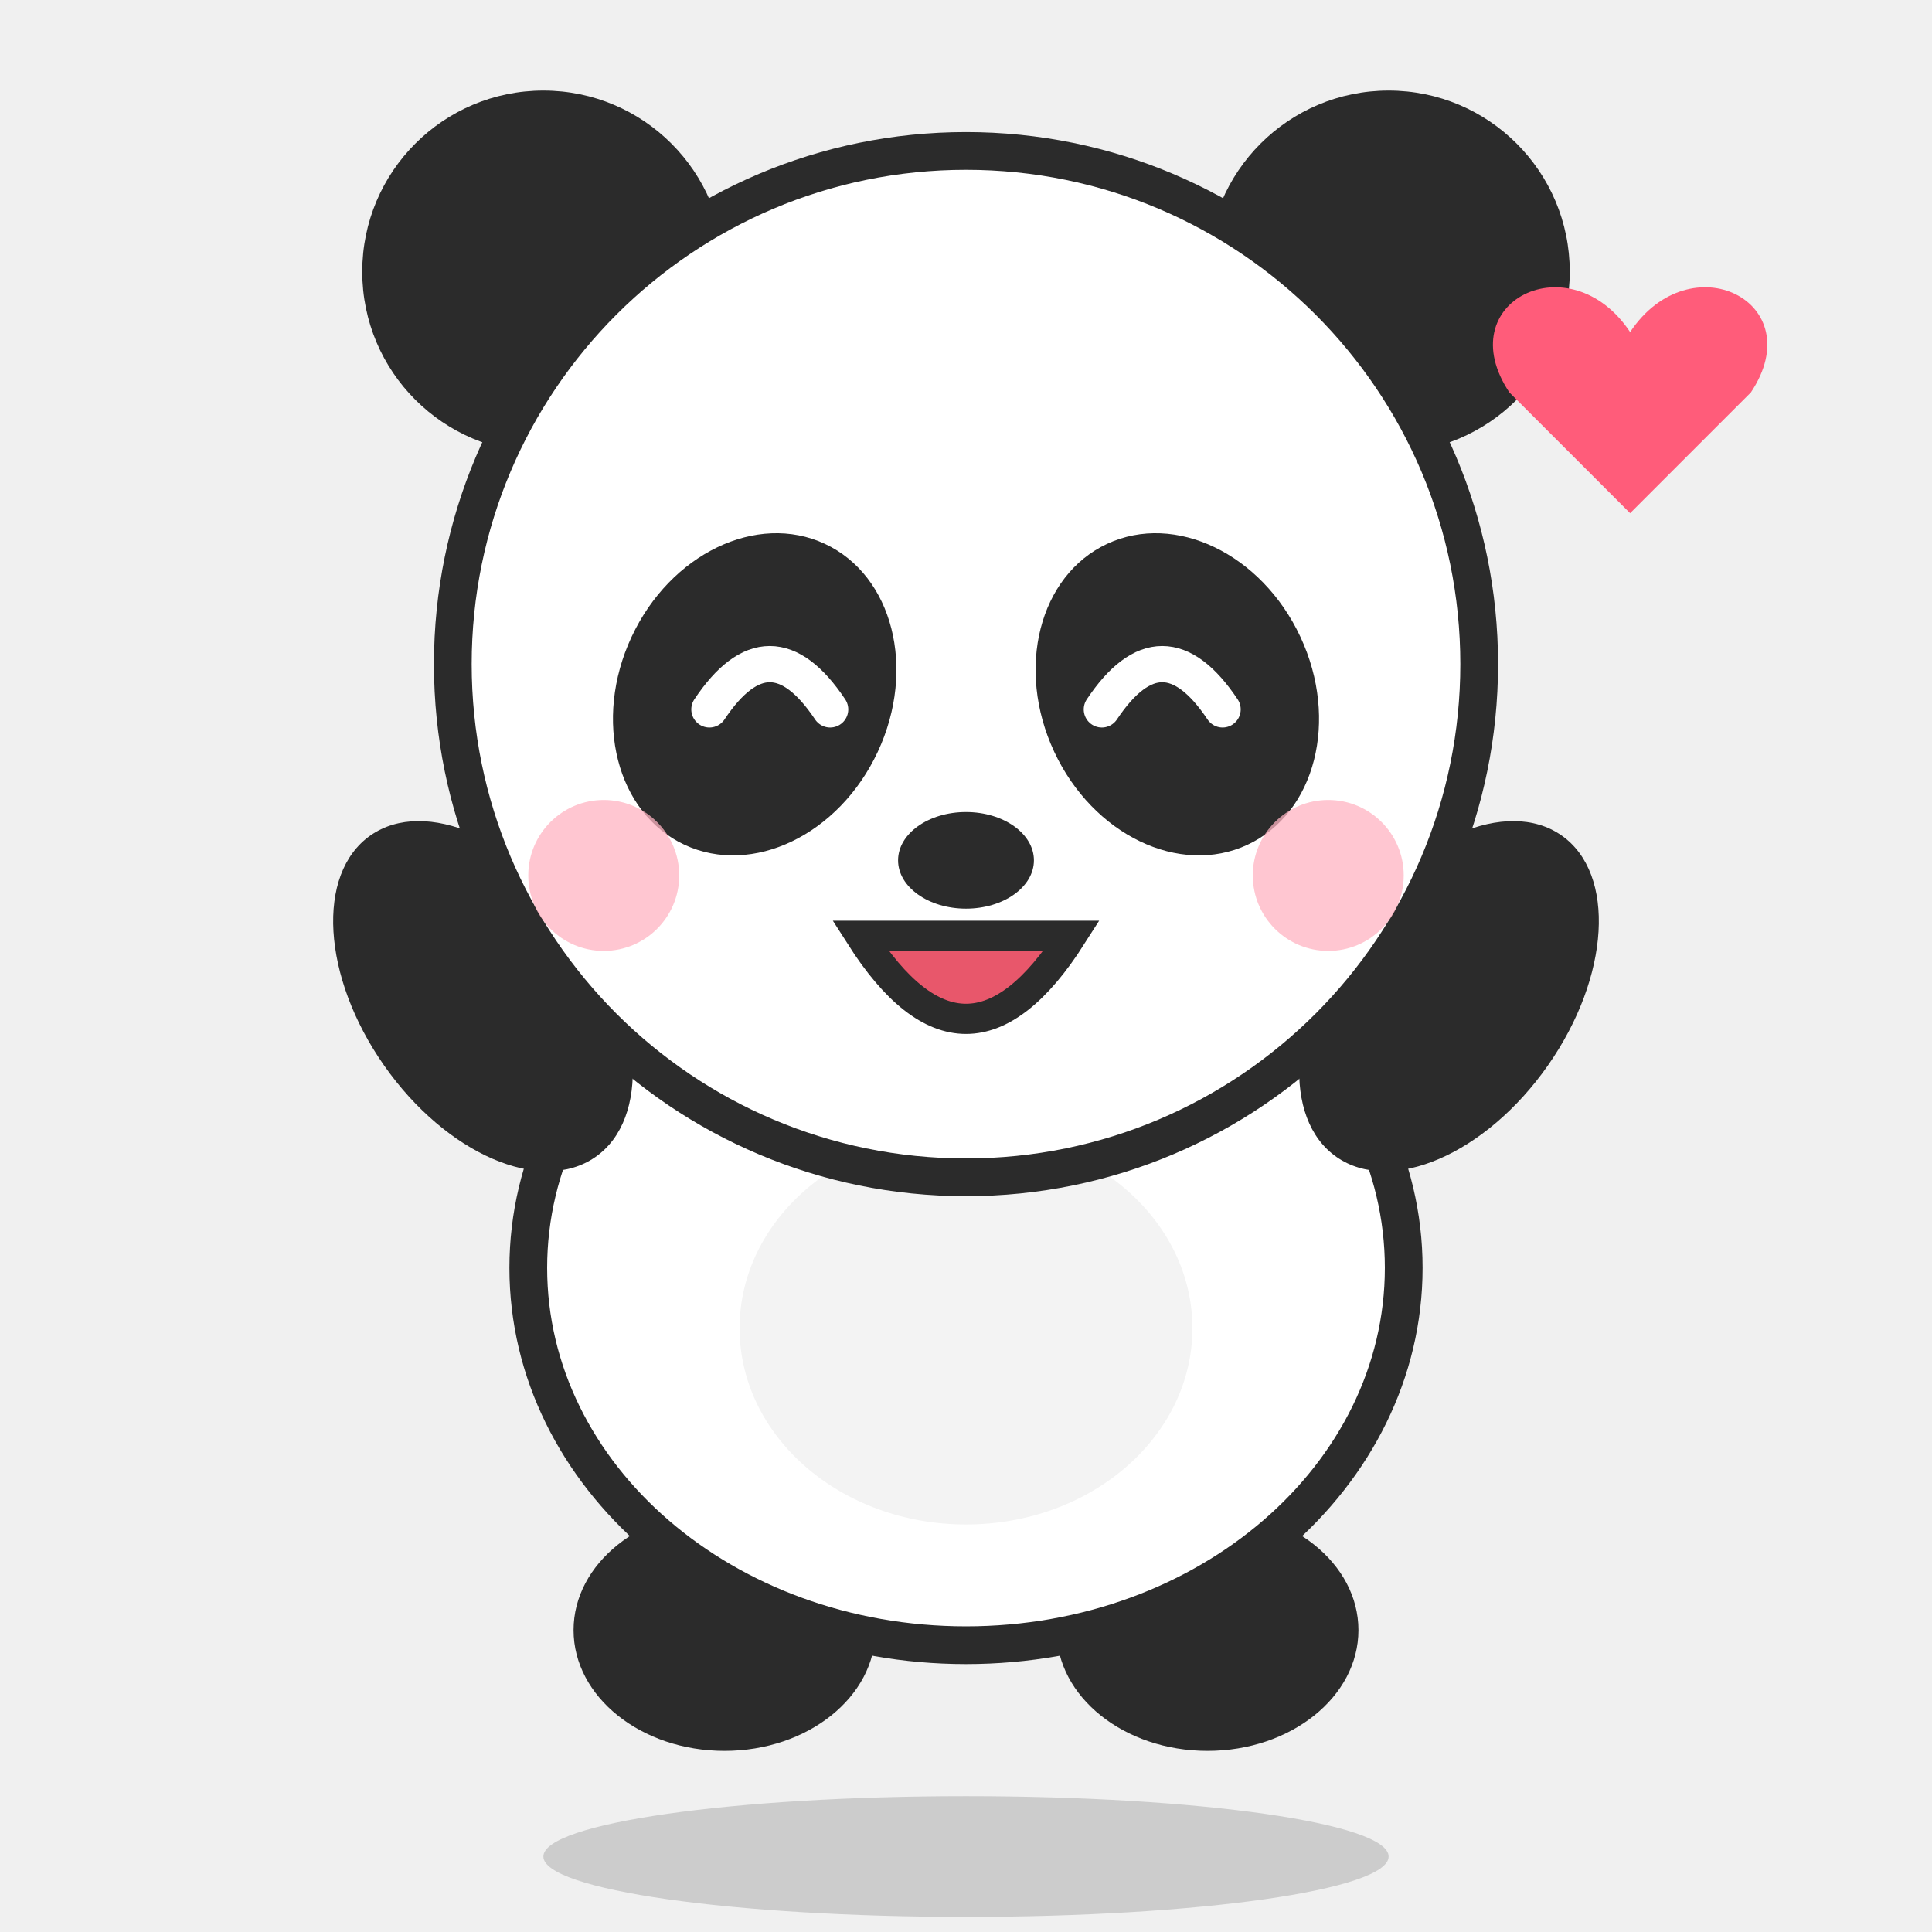
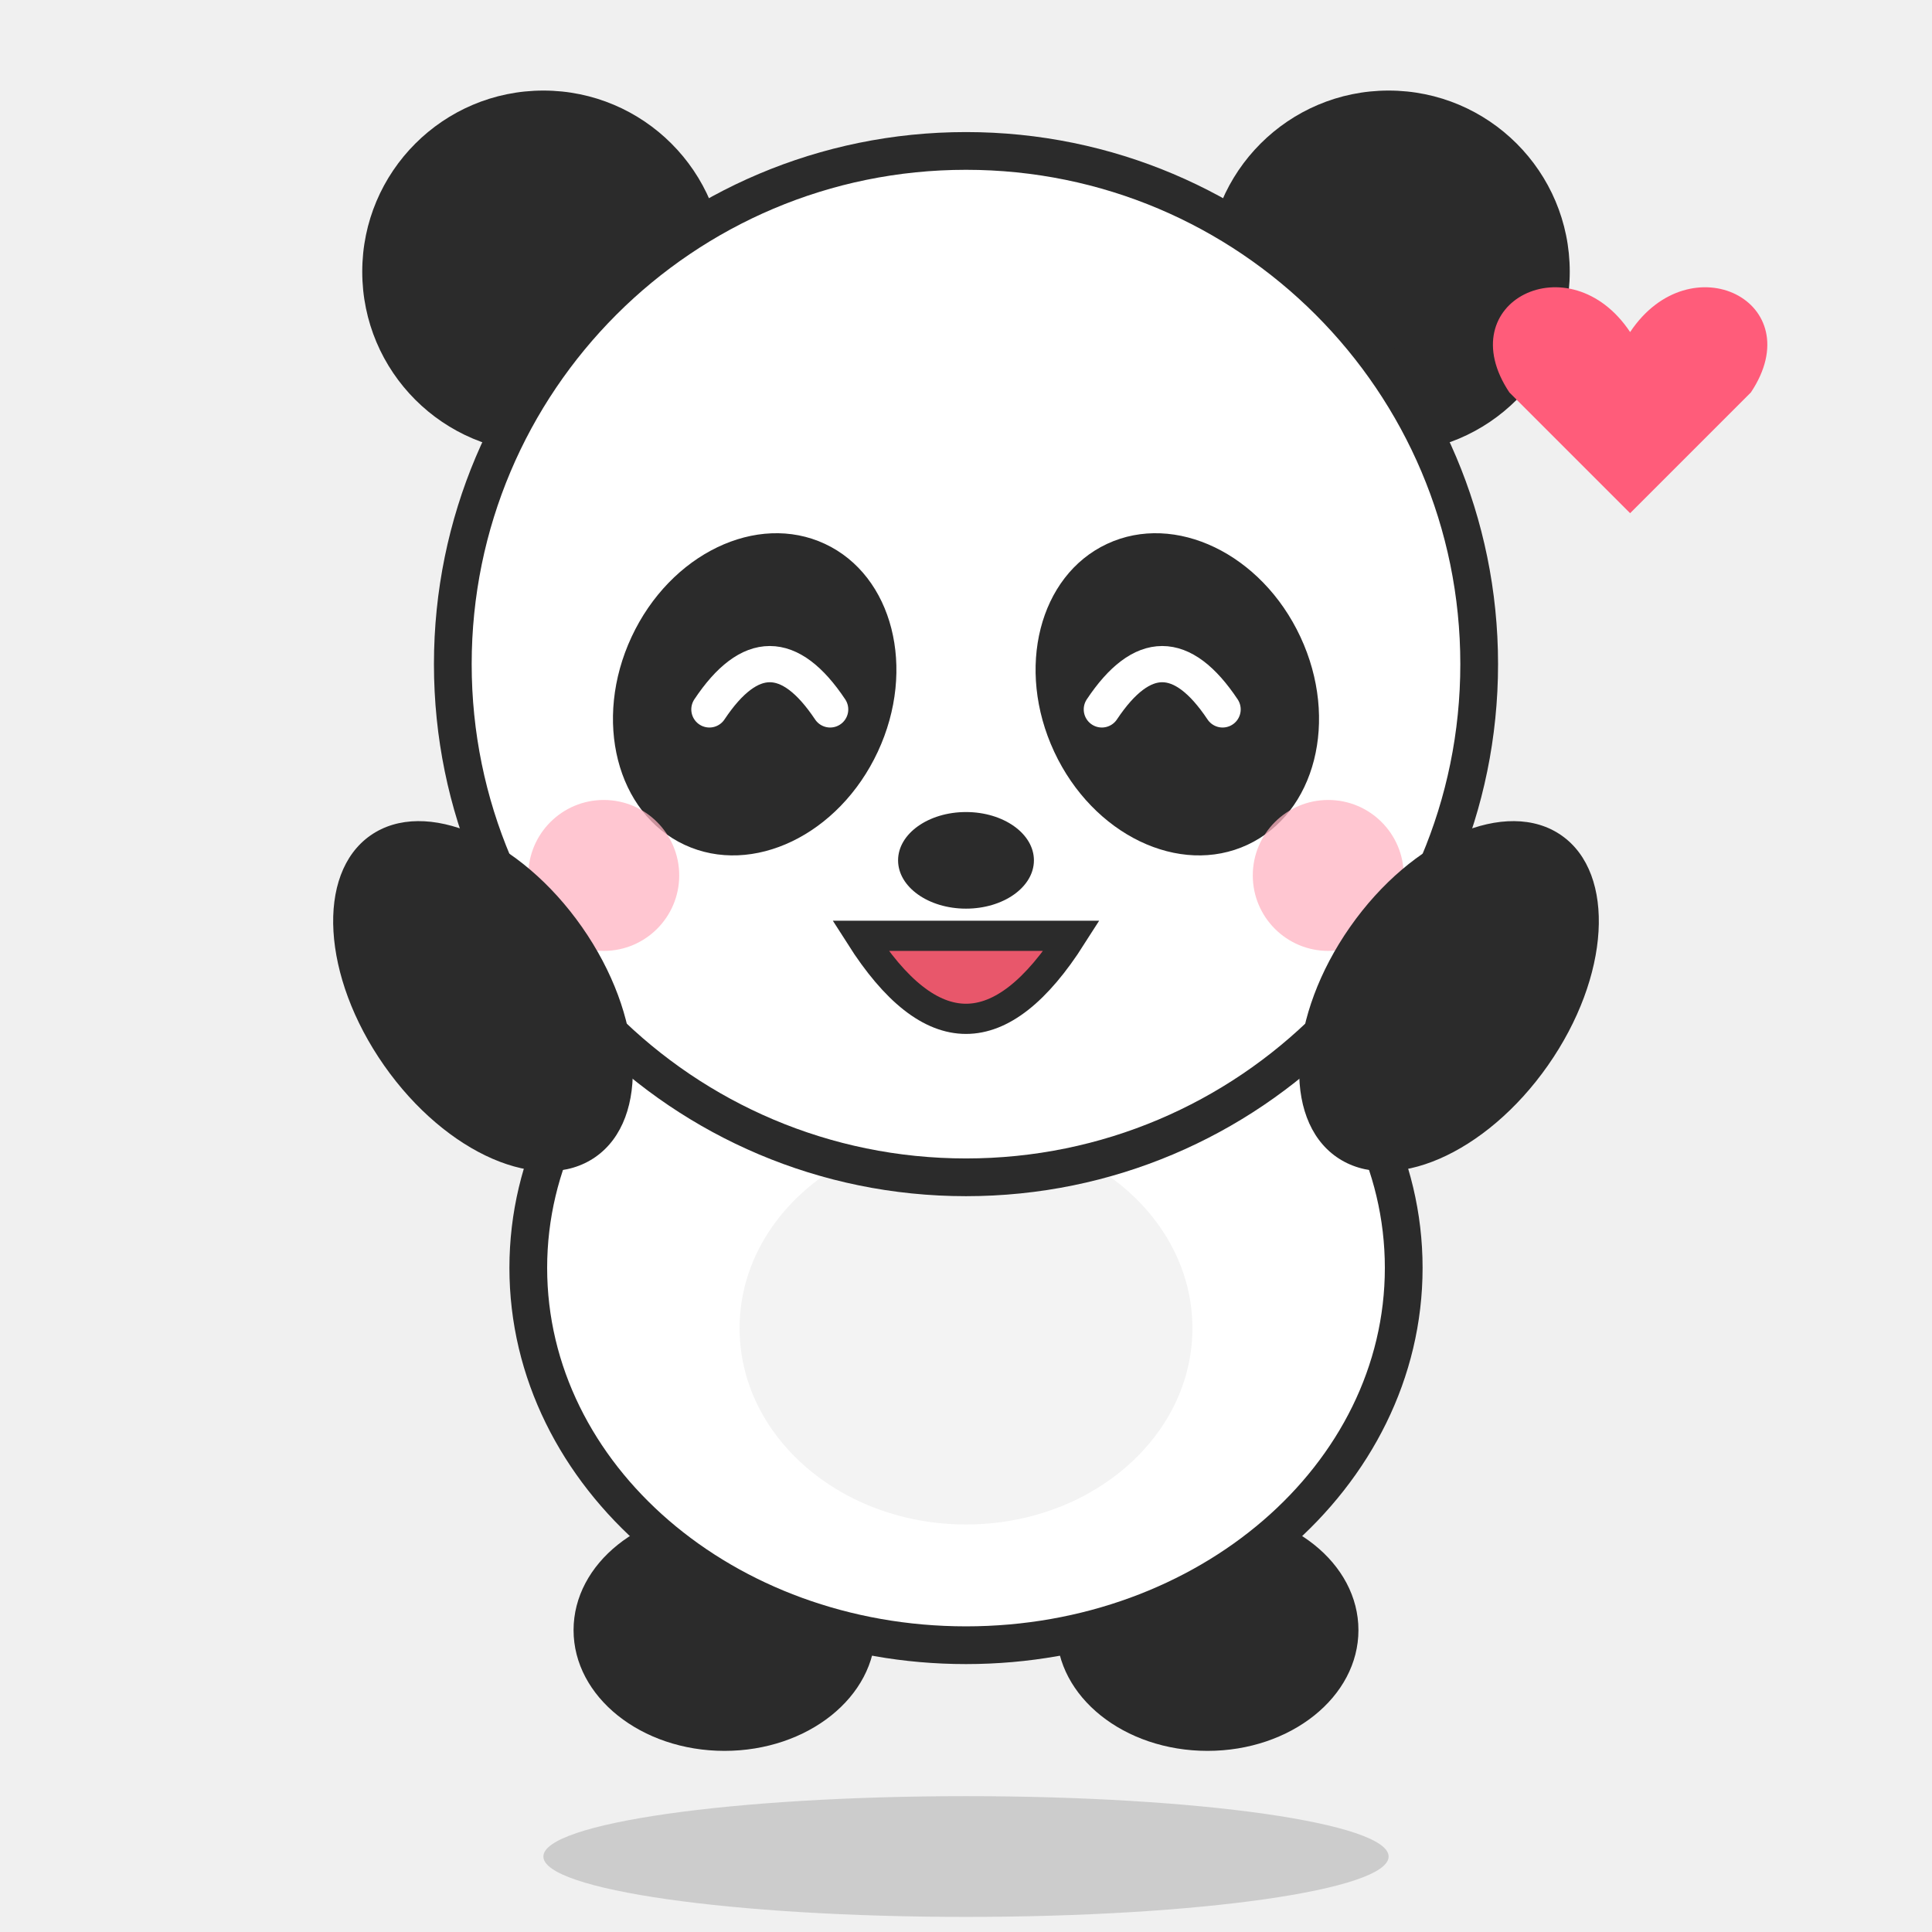
<svg xmlns="http://www.w3.org/2000/svg" viewBox="0 0 128 128" width="128" height="128">
  <ellipse cx="64" cy="123" rx="28" ry="4" fill="#000" opacity=".15" />
  <ellipse cx="48" cy="108" rx="10" ry="8" fill="#2b2b2b" transform="rotate(0 48 108)" />
  <ellipse cx="80" cy="108" rx="10" ry="8" fill="#2b2b2b" transform="rotate(0 80 108)" />
  <ellipse cx="64" cy="84" rx="29" ry="25" fill="#ffffff" stroke="#2b2b2b" stroke-width="2.5" />
  <ellipse cx="64" cy="88" rx="15" ry="13" fill="#f3f3f3" />
-   <ellipse cx="32" cy="66" rx="8" ry="13" fill="#2b2b2b" transform="rotate(-35 32 66)" />
-   <ellipse cx="96" cy="66" rx="8" ry="13" fill="#2b2b2b" transform="rotate(35 96 66)" />
  <circle cx="36" cy="18" r="12" fill="#2b2b2b" />
  <circle cx="92" cy="18" r="12" fill="#2b2b2b" />
  <circle cx="64" cy="44" r="34" fill="#ffffff" stroke="#2b2b2b" stroke-width="2.5" />
  <ellipse cx="50" cy="46" rx="9" ry="11" fill="#2b2b2b" transform="rotate(25 50 46)" />
  <ellipse cx="78" cy="46" rx="9" ry="11" fill="#2b2b2b" transform="rotate(-25 78 46)" />
  <path d="M47 47 q4 -6 8 0" fill="none" stroke="#fff" stroke-width="2.4" stroke-linecap="round" />
  <path d="M73 47 q4 -6 8 0" fill="none" stroke="#fff" stroke-width="2.4" stroke-linecap="round" />
  <ellipse cx="64" cy="57" rx="4.5" ry="3.2" fill="#2b2b2b" />
  <path d="M57 62 q7 11 14 0 z" fill="#e8576b" stroke="#2b2b2b" stroke-width="2" stroke-linecap="round" />
-   <circle cx="40" cy="58" r="5" fill="#ffb3c1" opacity=".75" />
-   <circle cx="88" cy="58" r="5" fill="#ffb3c1" opacity=".75" />
+   <ellipse cx="40" cy="58" rx="5" ry="5" fill="#ffb3c1" opacity=".75" />
+   <ellipse cx="88" cy="58" rx="5" ry="5" fill="#ffb3c1" opacity=".75" />
+   <ellipse cx="32" cy="66" rx="8" ry="13" fill="#2b2b2b" transform="rotate(-35 32 66)" />
+   <ellipse cx="96" cy="66" rx="8" ry="13" fill="#2b2b2b" transform="rotate(35 96 66)" />
  <path d="M108 22 c-4 -6 -12 -2 -8 4 l8 8 l8 -8 c4 -6 -4 -10 -8 -4z" fill="#ff5c7a" />
</svg>
